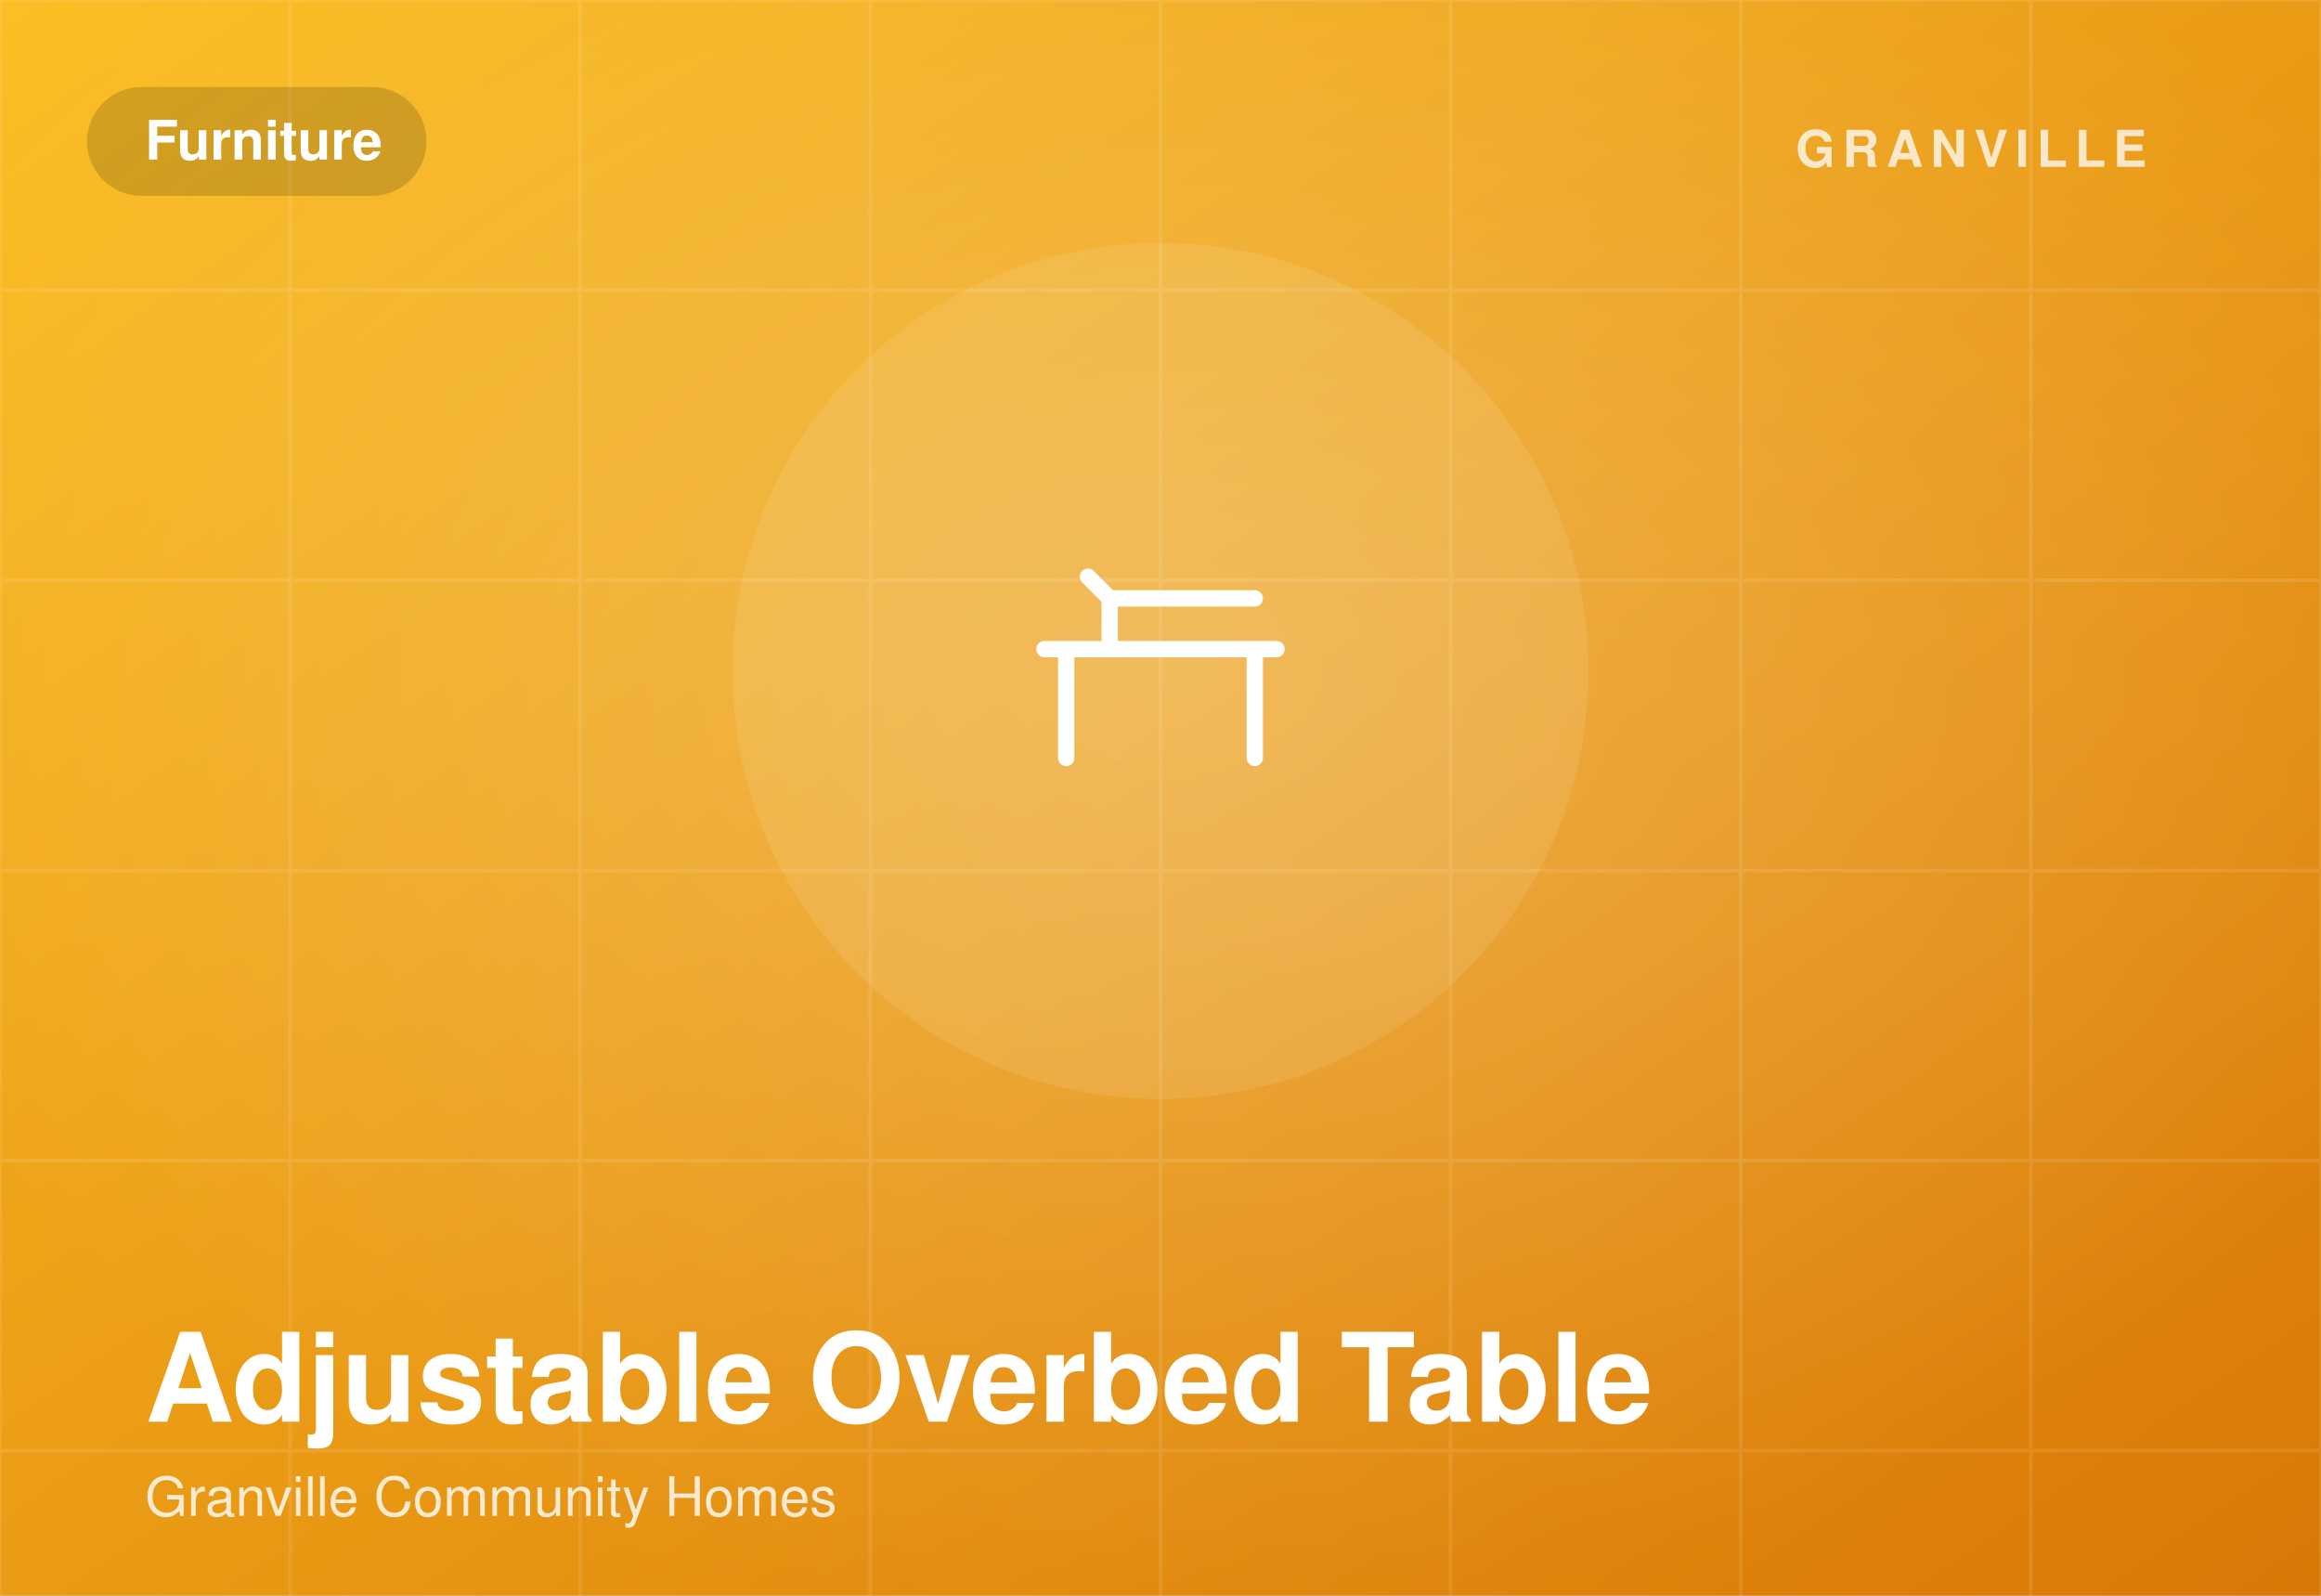
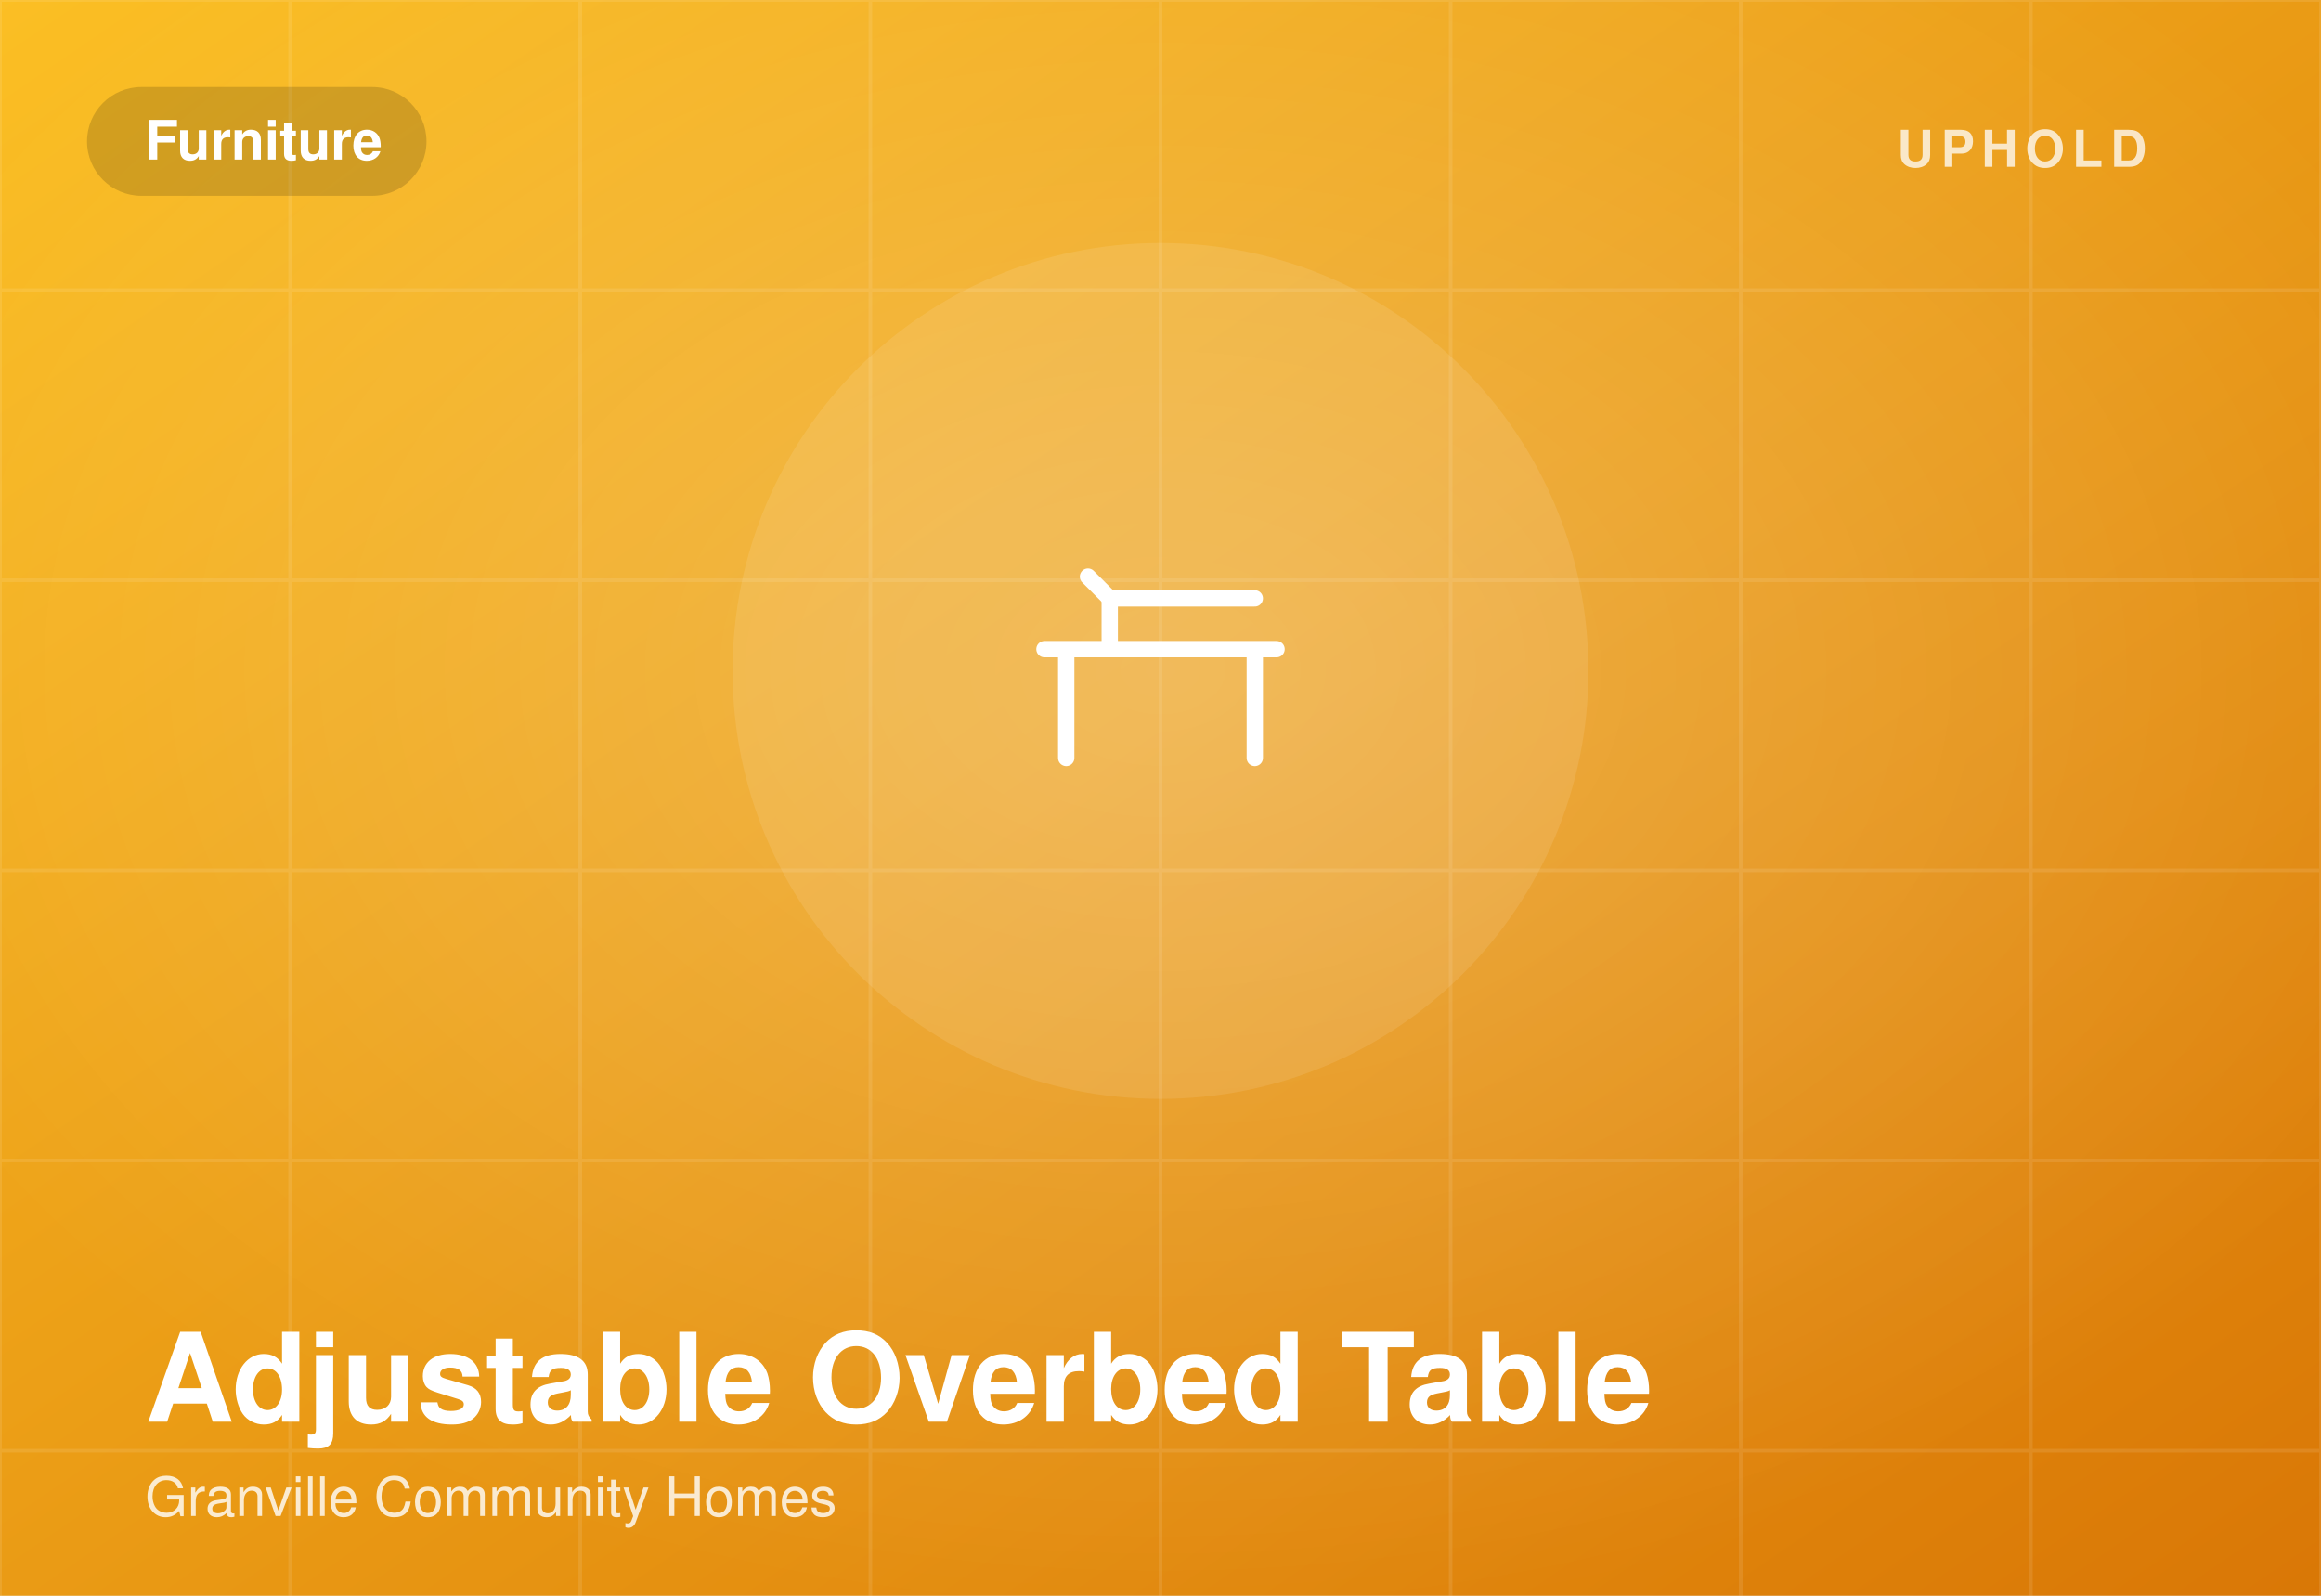
<svg xmlns="http://www.w3.org/2000/svg" viewBox="0 0 640 440" width="640" height="440" role="img" aria-label="Adjustable Overbed Table">
  <defs>
    <linearGradient id="g" x1="0" y1="0" x2="1" y2="1">
      <stop offset="0" stop-color="#FBBF24" />
      <stop offset="1" stop-color="#D97706" />
    </linearGradient>
    <radialGradient id="spot" cx="0.5" cy="0.42" r="0.6">
      <stop offset="0" stop-color="#ffffff" stop-opacity="0.22" />
      <stop offset="1" stop-color="#ffffff" stop-opacity="0" />
    </radialGradient>
  </defs>
  <rect width="640" height="440" fill="url(#g)" />
  <rect width="640" height="440" fill="url(#spot)" />
  <g opacity="0.10" fill="none" stroke="#fff" stroke-width="1">
    <line x1="0" y1="0" x2="0" y2="440" />
    <line x1="80" y1="0" x2="80" y2="440" />
    <line x1="160" y1="0" x2="160" y2="440" />
    <line x1="240" y1="0" x2="240" y2="440" />
    <line x1="320" y1="0" x2="320" y2="440" />
    <line x1="400" y1="0" x2="400" y2="440" />
    <line x1="480" y1="0" x2="480" y2="440" />
    <line x1="560" y1="0" x2="560" y2="440" />
    <line x1="640" y1="0" x2="640" y2="440" />
    <line x1="0" y1="0" x2="640" y2="0" />
    <line x1="0" y1="80" x2="640" y2="80" />
    <line x1="0" y1="160" x2="640" y2="160" />
    <line x1="0" y1="240" x2="640" y2="240" />
    <line x1="0" y1="320" x2="640" y2="320" />
    <line x1="0" y1="400" x2="640" y2="400" />
  </g>
  <circle cx="320" cy="185" r="118" fill="#fff" opacity="0.10" />
  <g transform="translate(260,125) scale(1.0)">
    <g fill="none" stroke="#fff" stroke-width="4.5" stroke-linecap="round" stroke-linejoin="round">
      <path d="M28 54h64M34 54v30M86 54v30M46 54V40h40" />
      <path d="M46 40l-6-6" />
    </g>
  </g>
  <rect x="24" y="24" width="93.6" height="30" rx="15" fill="#000" opacity="0.16" />
  <text x="40" y="44" font-family="Segoe UI, Helvetica, Arial, sans-serif" font-size="15" font-weight="600" fill="#fff">Furniture</text>
-   <text x="592" y="46" text-anchor="end" font-family="Segoe UI, Helvetica, Arial, sans-serif" font-size="14" font-weight="700" letter-spacing="2" fill="#fff" opacity="0.75">GRANVILLE</text>
+   <text x="592" y="46" text-anchor="end" font-family="Segoe UI, Helvetica, Arial, sans-serif" font-size="14" font-weight="700" letter-spacing="2" fill="#fff" opacity="0.75">UPHOLD</text>
  <text x="40" y="392" font-family="Segoe UI, Helvetica, Arial, sans-serif" font-size="34" font-weight="700" fill="#fff">Adjustable Overbed Table</text>
  <text x="40" y="418" font-family="Segoe UI, Helvetica, Arial, sans-serif" font-size="15" font-weight="500" fill="#fff" opacity="0.8">Granville Community Homes</text>
</svg>
